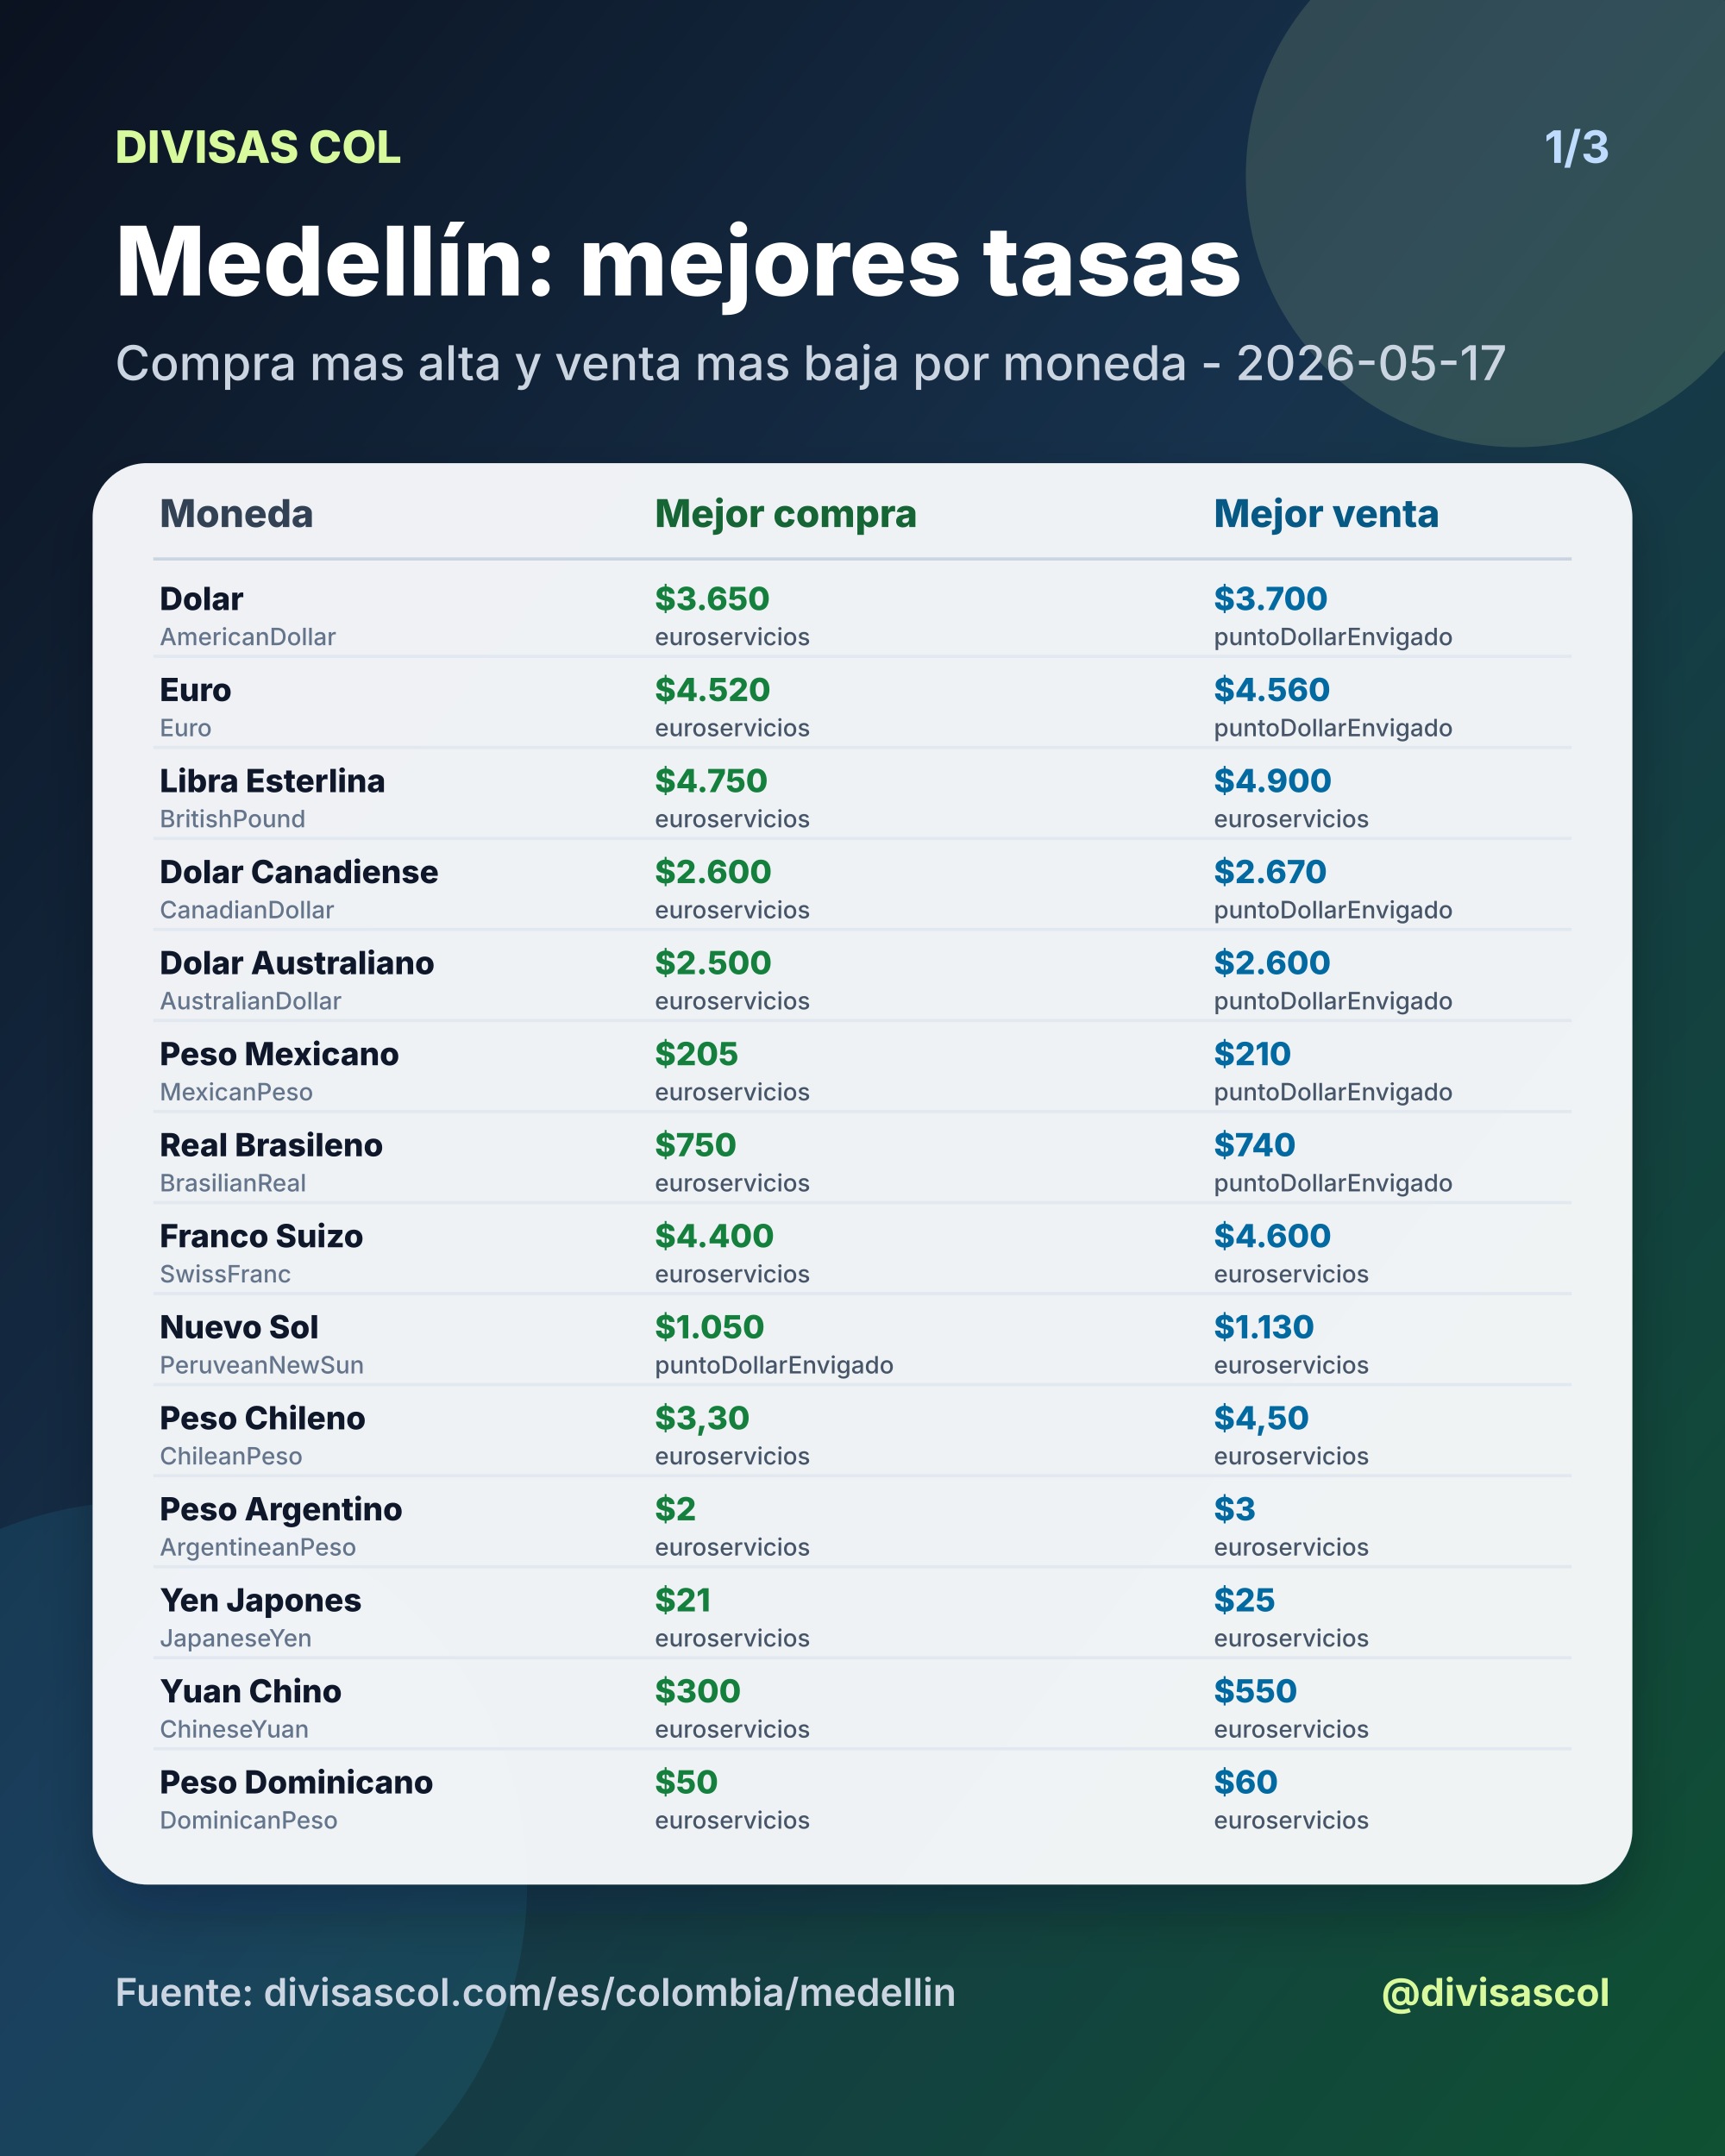
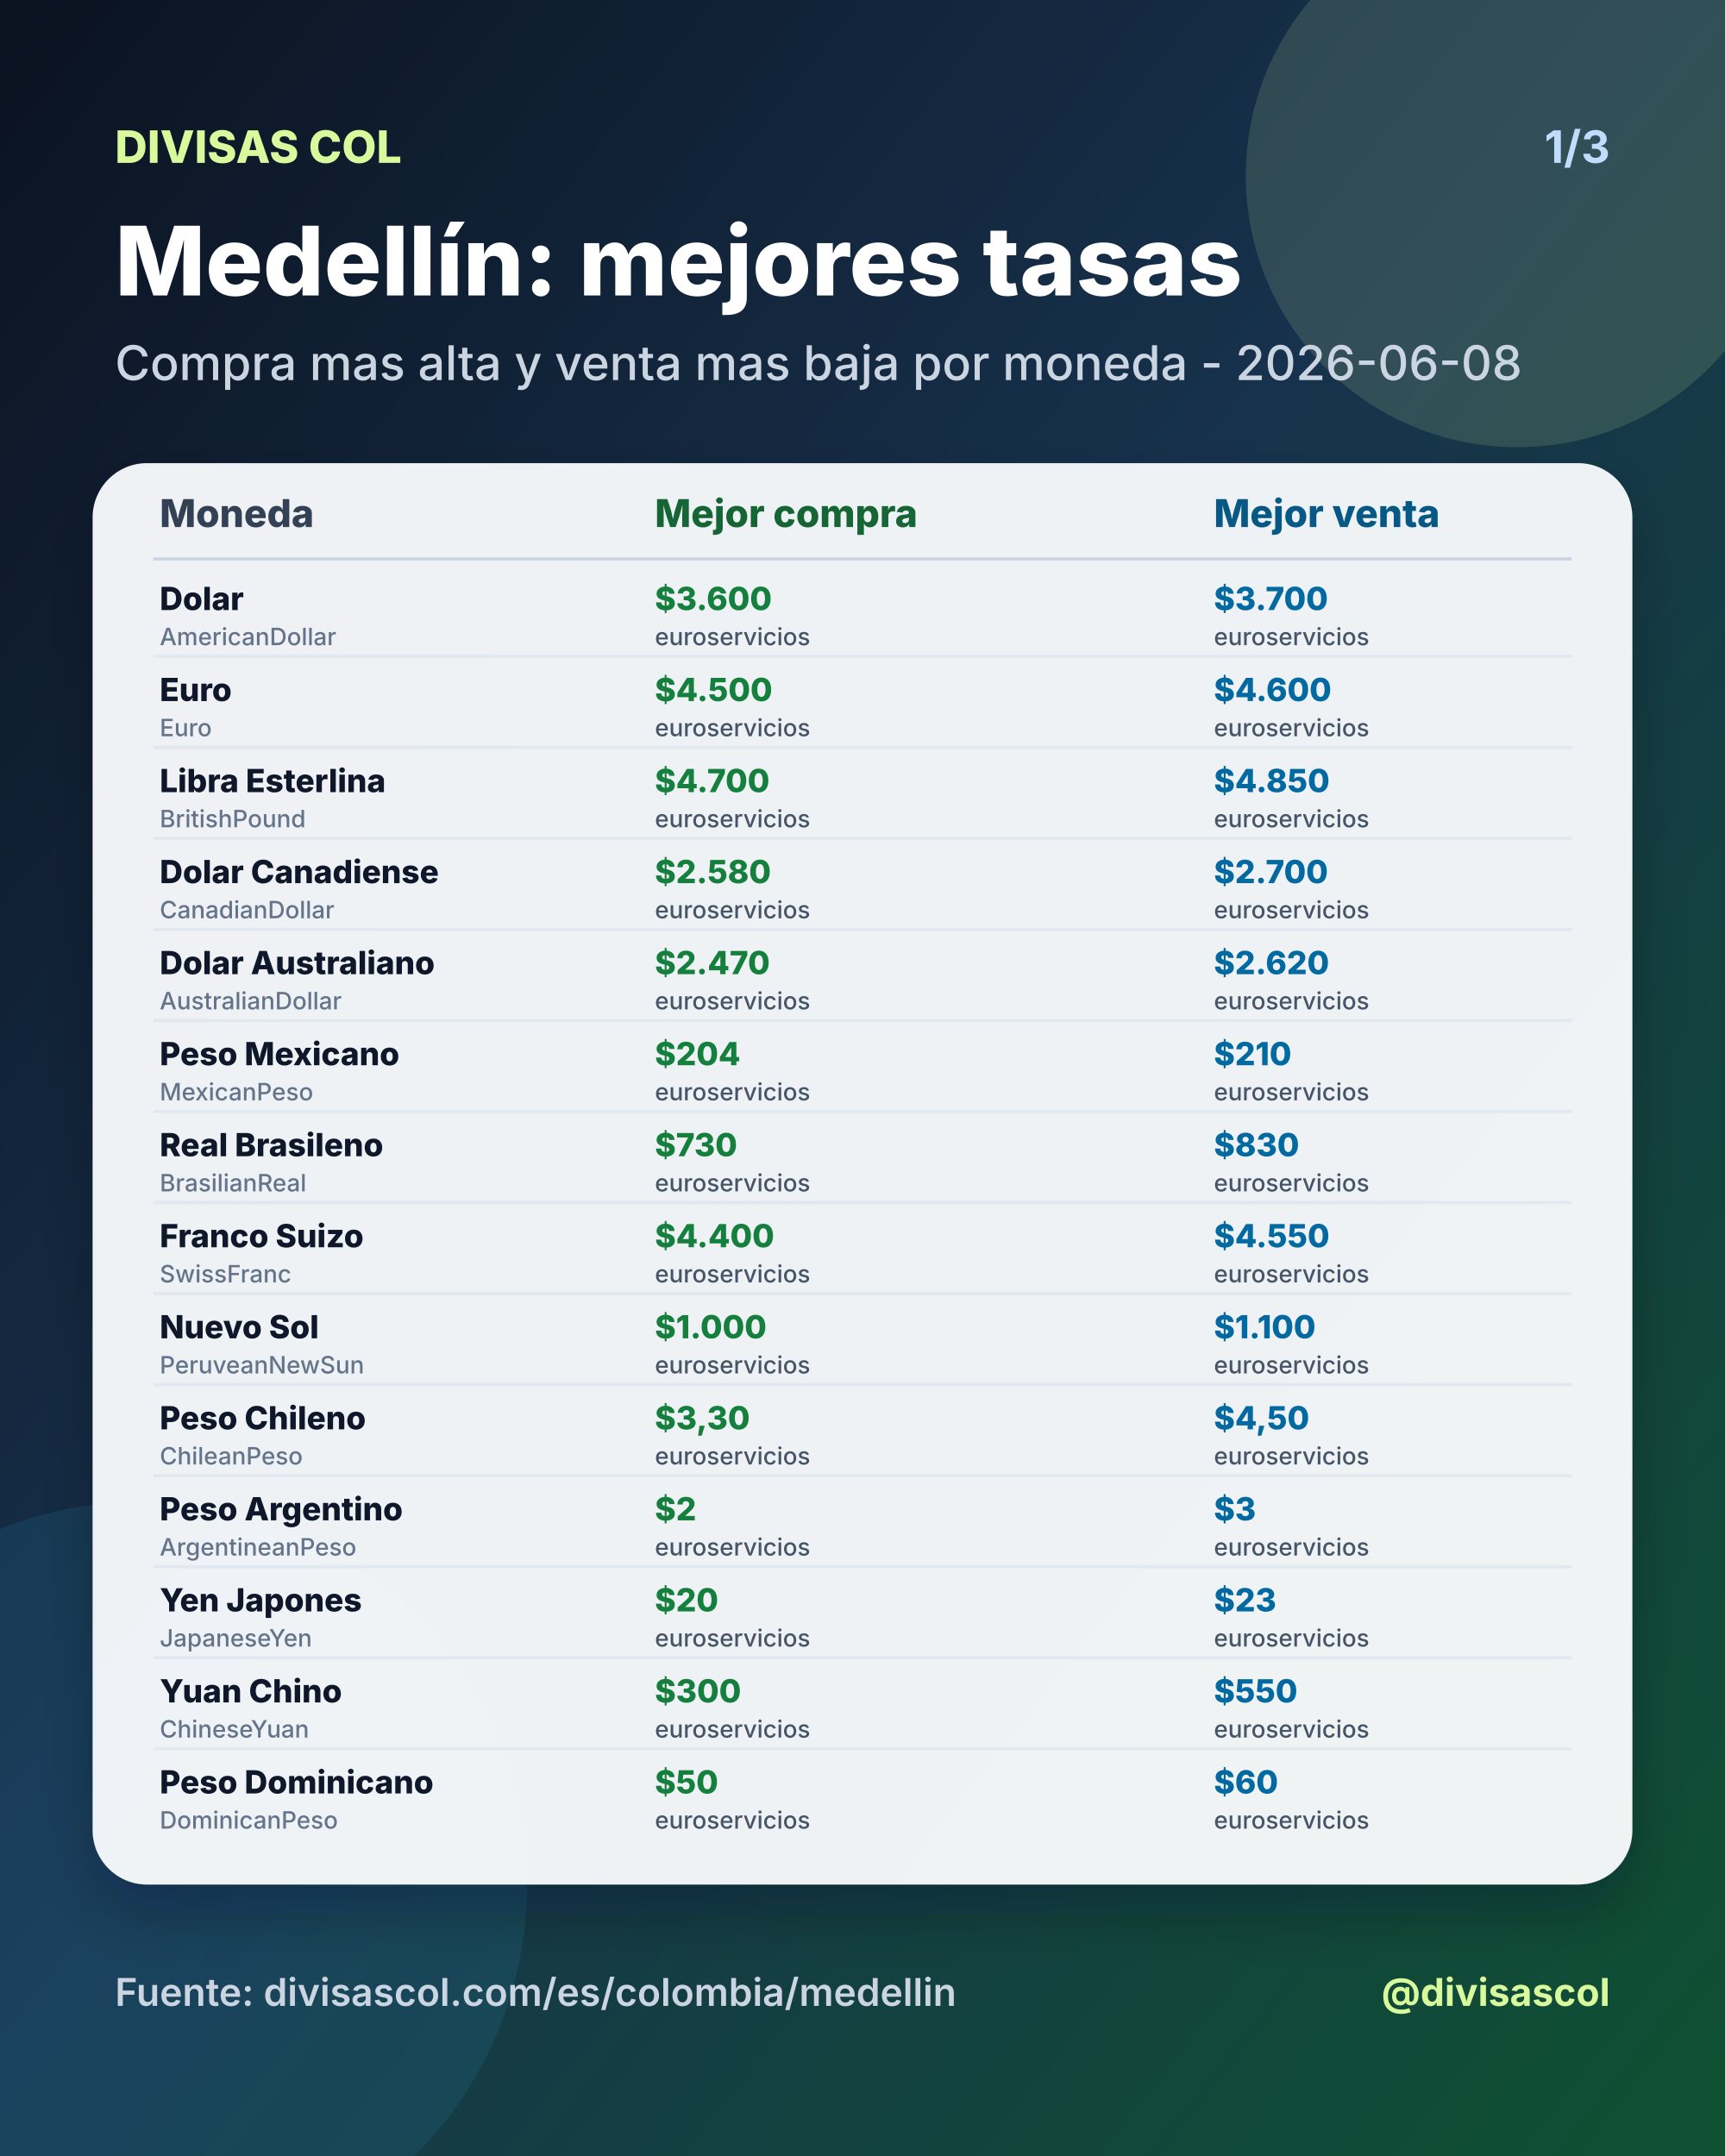
<svg xmlns="http://www.w3.org/2000/svg" width="1080" height="1350" viewBox="0 0 1080 1350">
  <defs>
    <linearGradient id="bg" x1="0" y1="0" x2="1" y2="1">
      <stop offset="0%" stop-color="#0b1220" />
      <stop offset="46%" stop-color="#17324d" />
      <stop offset="100%" stop-color="#0f5132" />
    </linearGradient>
    <filter id="shadow" x="-20%" y="-20%" width="140%" height="140%">
      <feDropShadow dx="0" dy="18" stdDeviation="18" flood-color="#020617" flood-opacity="0.28" />
    </filter>
  </defs>
  <rect width="1080" height="1350" fill="url(#bg)" />
  <circle cx="950" cy="110" r="170" fill="#d9f99d" opacity="0.14" />
  <circle cx="90" cy="1180" r="240" fill="#38bdf8" opacity="0.10" />
  <text x="72" y="102" fill="#d9f99d" font-size="28" font-family="Inter, Arial, sans-serif" font-weight="800" text-anchor="start">DIVISAS COL</text>
  <text x="1008" y="102" fill="#bfdbfe" font-size="28" font-family="Inter, Arial, sans-serif" font-weight="700" text-anchor="end">1/3</text>
  <text x="72" y="185" fill="#ffffff" font-size="60" font-family="Inter, Arial, sans-serif" font-weight="800" text-anchor="start">Medellín: mejores tasas</text>
-   <text x="72" y="238" fill="#cbd5e1" font-size="30" font-family="Inter, Arial, sans-serif" font-weight="500" text-anchor="start">Compra mas alta y venta mas baja por moneda - 2026-05-17</text>
+   <text x="72" y="238" fill="#cbd5e1" font-size="30" font-family="Inter, Arial, sans-serif" font-weight="500" text-anchor="start">Compra mas alta y venta mas baja por moneda - 2026-06-08</text>
  <rect x="58" y="290" width="964" height="890" rx="34" fill="#f8fafc" opacity="0.96" filter="url(#shadow)" />
  <text x="100" y="330" fill="#334155" font-size="24" font-family="Inter, Arial, sans-serif" font-weight="800" text-anchor="start">Moneda</text>
  <text x="410" y="330" fill="#166534" font-size="24" font-family="Inter, Arial, sans-serif" font-weight="800" text-anchor="start">Mejor compra</text>
  <text x="760" y="330" fill="#075985" font-size="24" font-family="Inter, Arial, sans-serif" font-weight="800" text-anchor="start">Mejor venta</text>
  <line x1="96" y1="350" x2="984" y2="350" stroke="#cbd5e1" stroke-width="2" />
  <text x="100" y="382" fill="#0f172a" font-size="20" font-family="Inter, Arial, sans-serif" font-weight="800" text-anchor="start">Dolar</text>
  <text x="100" y="404" fill="#64748b" font-size="15" font-family="Inter, Arial, sans-serif" font-weight="500" text-anchor="start">AmericanDollar</text>
-   <text x="410" y="382" fill="#15803d" font-size="20" font-family="Inter, Arial, sans-serif" font-weight="800" text-anchor="start">$3.650</text>
+   <text x="410" y="382" fill="#15803d" font-size="20" font-family="Inter, Arial, sans-serif" font-weight="800" text-anchor="start">$3.600</text>
  <text x="410" y="404" fill="#475569" font-size="15" font-family="Inter, Arial, sans-serif" font-weight="500" text-anchor="start">euroservicios</text>
  <text x="760" y="382" fill="#0369a1" font-size="20" font-family="Inter, Arial, sans-serif" font-weight="800" text-anchor="start">$3.700</text>
-   <text x="760" y="404" fill="#475569" font-size="15" font-family="Inter, Arial, sans-serif" font-weight="500" text-anchor="start">puntoDollarEnvigado</text>
+   <text x="760" y="404" fill="#475569" font-size="15" font-family="Inter, Arial, sans-serif" font-weight="500" text-anchor="start">euroservicios</text>
  <line x1="96" y1="411" x2="984" y2="411" stroke="#e2e8f0" stroke-width="2" />
  <text x="100" y="439" fill="#0f172a" font-size="20" font-family="Inter, Arial, sans-serif" font-weight="800" text-anchor="start">Euro</text>
  <text x="100" y="461" fill="#64748b" font-size="15" font-family="Inter, Arial, sans-serif" font-weight="500" text-anchor="start">Euro</text>
-   <text x="410" y="439" fill="#15803d" font-size="20" font-family="Inter, Arial, sans-serif" font-weight="800" text-anchor="start">$4.520</text>
+   <text x="410" y="439" fill="#15803d" font-size="20" font-family="Inter, Arial, sans-serif" font-weight="800" text-anchor="start">$4.500</text>
  <text x="410" y="461" fill="#475569" font-size="15" font-family="Inter, Arial, sans-serif" font-weight="500" text-anchor="start">euroservicios</text>
-   <text x="760" y="439" fill="#0369a1" font-size="20" font-family="Inter, Arial, sans-serif" font-weight="800" text-anchor="start">$4.560</text>
-   <text x="760" y="461" fill="#475569" font-size="15" font-family="Inter, Arial, sans-serif" font-weight="500" text-anchor="start">puntoDollarEnvigado</text>
+   <text x="760" y="439" fill="#0369a1" font-size="20" font-family="Inter, Arial, sans-serif" font-weight="800" text-anchor="start">$4.600</text>
+   <text x="760" y="461" fill="#475569" font-size="15" font-family="Inter, Arial, sans-serif" font-weight="500" text-anchor="start">euroservicios</text>
  <line x1="96" y1="468" x2="984" y2="468" stroke="#e2e8f0" stroke-width="2" />
  <text x="100" y="496" fill="#0f172a" font-size="20" font-family="Inter, Arial, sans-serif" font-weight="800" text-anchor="start">Libra Esterlina</text>
  <text x="100" y="518" fill="#64748b" font-size="15" font-family="Inter, Arial, sans-serif" font-weight="500" text-anchor="start">BritishPound</text>
-   <text x="410" y="496" fill="#15803d" font-size="20" font-family="Inter, Arial, sans-serif" font-weight="800" text-anchor="start">$4.750</text>
+   <text x="410" y="496" fill="#15803d" font-size="20" font-family="Inter, Arial, sans-serif" font-weight="800" text-anchor="start">$4.700</text>
  <text x="410" y="518" fill="#475569" font-size="15" font-family="Inter, Arial, sans-serif" font-weight="500" text-anchor="start">euroservicios</text>
-   <text x="760" y="496" fill="#0369a1" font-size="20" font-family="Inter, Arial, sans-serif" font-weight="800" text-anchor="start">$4.900</text>
+   <text x="760" y="496" fill="#0369a1" font-size="20" font-family="Inter, Arial, sans-serif" font-weight="800" text-anchor="start">$4.850</text>
  <text x="760" y="518" fill="#475569" font-size="15" font-family="Inter, Arial, sans-serif" font-weight="500" text-anchor="start">euroservicios</text>
  <line x1="96" y1="525" x2="984" y2="525" stroke="#e2e8f0" stroke-width="2" />
  <text x="100" y="553" fill="#0f172a" font-size="20" font-family="Inter, Arial, sans-serif" font-weight="800" text-anchor="start">Dolar Canadiense</text>
  <text x="100" y="575" fill="#64748b" font-size="15" font-family="Inter, Arial, sans-serif" font-weight="500" text-anchor="start">CanadianDollar</text>
-   <text x="410" y="553" fill="#15803d" font-size="20" font-family="Inter, Arial, sans-serif" font-weight="800" text-anchor="start">$2.600</text>
+   <text x="410" y="553" fill="#15803d" font-size="20" font-family="Inter, Arial, sans-serif" font-weight="800" text-anchor="start">$2.580</text>
  <text x="410" y="575" fill="#475569" font-size="15" font-family="Inter, Arial, sans-serif" font-weight="500" text-anchor="start">euroservicios</text>
-   <text x="760" y="553" fill="#0369a1" font-size="20" font-family="Inter, Arial, sans-serif" font-weight="800" text-anchor="start">$2.670</text>
-   <text x="760" y="575" fill="#475569" font-size="15" font-family="Inter, Arial, sans-serif" font-weight="500" text-anchor="start">puntoDollarEnvigado</text>
+   <text x="760" y="553" fill="#0369a1" font-size="20" font-family="Inter, Arial, sans-serif" font-weight="800" text-anchor="start">$2.700</text>
+   <text x="760" y="575" fill="#475569" font-size="15" font-family="Inter, Arial, sans-serif" font-weight="500" text-anchor="start">euroservicios</text>
  <line x1="96" y1="582" x2="984" y2="582" stroke="#e2e8f0" stroke-width="2" />
  <text x="100" y="610" fill="#0f172a" font-size="20" font-family="Inter, Arial, sans-serif" font-weight="800" text-anchor="start">Dolar Australiano</text>
  <text x="100" y="632" fill="#64748b" font-size="15" font-family="Inter, Arial, sans-serif" font-weight="500" text-anchor="start">AustralianDollar</text>
-   <text x="410" y="610" fill="#15803d" font-size="20" font-family="Inter, Arial, sans-serif" font-weight="800" text-anchor="start">$2.500</text>
+   <text x="410" y="610" fill="#15803d" font-size="20" font-family="Inter, Arial, sans-serif" font-weight="800" text-anchor="start">$2.470</text>
  <text x="410" y="632" fill="#475569" font-size="15" font-family="Inter, Arial, sans-serif" font-weight="500" text-anchor="start">euroservicios</text>
-   <text x="760" y="610" fill="#0369a1" font-size="20" font-family="Inter, Arial, sans-serif" font-weight="800" text-anchor="start">$2.600</text>
-   <text x="760" y="632" fill="#475569" font-size="15" font-family="Inter, Arial, sans-serif" font-weight="500" text-anchor="start">puntoDollarEnvigado</text>
+   <text x="760" y="610" fill="#0369a1" font-size="20" font-family="Inter, Arial, sans-serif" font-weight="800" text-anchor="start">$2.620</text>
+   <text x="760" y="632" fill="#475569" font-size="15" font-family="Inter, Arial, sans-serif" font-weight="500" text-anchor="start">euroservicios</text>
  <line x1="96" y1="639" x2="984" y2="639" stroke="#e2e8f0" stroke-width="2" />
  <text x="100" y="667" fill="#0f172a" font-size="20" font-family="Inter, Arial, sans-serif" font-weight="800" text-anchor="start">Peso Mexicano</text>
  <text x="100" y="689" fill="#64748b" font-size="15" font-family="Inter, Arial, sans-serif" font-weight="500" text-anchor="start">MexicanPeso</text>
-   <text x="410" y="667" fill="#15803d" font-size="20" font-family="Inter, Arial, sans-serif" font-weight="800" text-anchor="start">$205</text>
+   <text x="410" y="667" fill="#15803d" font-size="20" font-family="Inter, Arial, sans-serif" font-weight="800" text-anchor="start">$204</text>
  <text x="410" y="689" fill="#475569" font-size="15" font-family="Inter, Arial, sans-serif" font-weight="500" text-anchor="start">euroservicios</text>
  <text x="760" y="667" fill="#0369a1" font-size="20" font-family="Inter, Arial, sans-serif" font-weight="800" text-anchor="start">$210</text>
-   <text x="760" y="689" fill="#475569" font-size="15" font-family="Inter, Arial, sans-serif" font-weight="500" text-anchor="start">puntoDollarEnvigado</text>
+   <text x="760" y="689" fill="#475569" font-size="15" font-family="Inter, Arial, sans-serif" font-weight="500" text-anchor="start">euroservicios</text>
  <line x1="96" y1="696" x2="984" y2="696" stroke="#e2e8f0" stroke-width="2" />
  <text x="100" y="724" fill="#0f172a" font-size="20" font-family="Inter, Arial, sans-serif" font-weight="800" text-anchor="start">Real Brasileno</text>
  <text x="100" y="746" fill="#64748b" font-size="15" font-family="Inter, Arial, sans-serif" font-weight="500" text-anchor="start">BrasilianReal</text>
-   <text x="410" y="724" fill="#15803d" font-size="20" font-family="Inter, Arial, sans-serif" font-weight="800" text-anchor="start">$750</text>
+   <text x="410" y="724" fill="#15803d" font-size="20" font-family="Inter, Arial, sans-serif" font-weight="800" text-anchor="start">$730</text>
  <text x="410" y="746" fill="#475569" font-size="15" font-family="Inter, Arial, sans-serif" font-weight="500" text-anchor="start">euroservicios</text>
-   <text x="760" y="724" fill="#0369a1" font-size="20" font-family="Inter, Arial, sans-serif" font-weight="800" text-anchor="start">$740</text>
-   <text x="760" y="746" fill="#475569" font-size="15" font-family="Inter, Arial, sans-serif" font-weight="500" text-anchor="start">puntoDollarEnvigado</text>
+   <text x="760" y="724" fill="#0369a1" font-size="20" font-family="Inter, Arial, sans-serif" font-weight="800" text-anchor="start">$830</text>
+   <text x="760" y="746" fill="#475569" font-size="15" font-family="Inter, Arial, sans-serif" font-weight="500" text-anchor="start">euroservicios</text>
  <line x1="96" y1="753" x2="984" y2="753" stroke="#e2e8f0" stroke-width="2" />
  <text x="100" y="781" fill="#0f172a" font-size="20" font-family="Inter, Arial, sans-serif" font-weight="800" text-anchor="start">Franco Suizo</text>
  <text x="100" y="803" fill="#64748b" font-size="15" font-family="Inter, Arial, sans-serif" font-weight="500" text-anchor="start">SwissFranc</text>
  <text x="410" y="781" fill="#15803d" font-size="20" font-family="Inter, Arial, sans-serif" font-weight="800" text-anchor="start">$4.400</text>
  <text x="410" y="803" fill="#475569" font-size="15" font-family="Inter, Arial, sans-serif" font-weight="500" text-anchor="start">euroservicios</text>
-   <text x="760" y="781" fill="#0369a1" font-size="20" font-family="Inter, Arial, sans-serif" font-weight="800" text-anchor="start">$4.600</text>
+   <text x="760" y="781" fill="#0369a1" font-size="20" font-family="Inter, Arial, sans-serif" font-weight="800" text-anchor="start">$4.550</text>
  <text x="760" y="803" fill="#475569" font-size="15" font-family="Inter, Arial, sans-serif" font-weight="500" text-anchor="start">euroservicios</text>
  <line x1="96" y1="810" x2="984" y2="810" stroke="#e2e8f0" stroke-width="2" />
  <text x="100" y="838" fill="#0f172a" font-size="20" font-family="Inter, Arial, sans-serif" font-weight="800" text-anchor="start">Nuevo Sol</text>
  <text x="100" y="860" fill="#64748b" font-size="15" font-family="Inter, Arial, sans-serif" font-weight="500" text-anchor="start">PeruveanNewSun</text>
-   <text x="410" y="838" fill="#15803d" font-size="20" font-family="Inter, Arial, sans-serif" font-weight="800" text-anchor="start">$1.050</text>
-   <text x="410" y="860" fill="#475569" font-size="15" font-family="Inter, Arial, sans-serif" font-weight="500" text-anchor="start">puntoDollarEnvigado</text>
-   <text x="760" y="838" fill="#0369a1" font-size="20" font-family="Inter, Arial, sans-serif" font-weight="800" text-anchor="start">$1.130</text>
+   <text x="410" y="838" fill="#15803d" font-size="20" font-family="Inter, Arial, sans-serif" font-weight="800" text-anchor="start">$1.000</text>
+   <text x="410" y="860" fill="#475569" font-size="15" font-family="Inter, Arial, sans-serif" font-weight="500" text-anchor="start">euroservicios</text>
+   <text x="760" y="838" fill="#0369a1" font-size="20" font-family="Inter, Arial, sans-serif" font-weight="800" text-anchor="start">$1.100</text>
  <text x="760" y="860" fill="#475569" font-size="15" font-family="Inter, Arial, sans-serif" font-weight="500" text-anchor="start">euroservicios</text>
  <line x1="96" y1="867" x2="984" y2="867" stroke="#e2e8f0" stroke-width="2" />
  <text x="100" y="895" fill="#0f172a" font-size="20" font-family="Inter, Arial, sans-serif" font-weight="800" text-anchor="start">Peso Chileno</text>
  <text x="100" y="917" fill="#64748b" font-size="15" font-family="Inter, Arial, sans-serif" font-weight="500" text-anchor="start">ChileanPeso</text>
  <text x="410" y="895" fill="#15803d" font-size="20" font-family="Inter, Arial, sans-serif" font-weight="800" text-anchor="start">$3,30</text>
  <text x="410" y="917" fill="#475569" font-size="15" font-family="Inter, Arial, sans-serif" font-weight="500" text-anchor="start">euroservicios</text>
  <text x="760" y="895" fill="#0369a1" font-size="20" font-family="Inter, Arial, sans-serif" font-weight="800" text-anchor="start">$4,50</text>
  <text x="760" y="917" fill="#475569" font-size="15" font-family="Inter, Arial, sans-serif" font-weight="500" text-anchor="start">euroservicios</text>
  <line x1="96" y1="924" x2="984" y2="924" stroke="#e2e8f0" stroke-width="2" />
  <text x="100" y="952" fill="#0f172a" font-size="20" font-family="Inter, Arial, sans-serif" font-weight="800" text-anchor="start">Peso Argentino</text>
  <text x="100" y="974" fill="#64748b" font-size="15" font-family="Inter, Arial, sans-serif" font-weight="500" text-anchor="start">ArgentineanPeso</text>
  <text x="410" y="952" fill="#15803d" font-size="20" font-family="Inter, Arial, sans-serif" font-weight="800" text-anchor="start">$2</text>
  <text x="410" y="974" fill="#475569" font-size="15" font-family="Inter, Arial, sans-serif" font-weight="500" text-anchor="start">euroservicios</text>
  <text x="760" y="952" fill="#0369a1" font-size="20" font-family="Inter, Arial, sans-serif" font-weight="800" text-anchor="start">$3</text>
  <text x="760" y="974" fill="#475569" font-size="15" font-family="Inter, Arial, sans-serif" font-weight="500" text-anchor="start">euroservicios</text>
  <line x1="96" y1="981" x2="984" y2="981" stroke="#e2e8f0" stroke-width="2" />
  <text x="100" y="1009" fill="#0f172a" font-size="20" font-family="Inter, Arial, sans-serif" font-weight="800" text-anchor="start">Yen Japones</text>
  <text x="100" y="1031" fill="#64748b" font-size="15" font-family="Inter, Arial, sans-serif" font-weight="500" text-anchor="start">JapaneseYen</text>
-   <text x="410" y="1009" fill="#15803d" font-size="20" font-family="Inter, Arial, sans-serif" font-weight="800" text-anchor="start">$21</text>
+   <text x="410" y="1009" fill="#15803d" font-size="20" font-family="Inter, Arial, sans-serif" font-weight="800" text-anchor="start">$20</text>
  <text x="410" y="1031" fill="#475569" font-size="15" font-family="Inter, Arial, sans-serif" font-weight="500" text-anchor="start">euroservicios</text>
-   <text x="760" y="1009" fill="#0369a1" font-size="20" font-family="Inter, Arial, sans-serif" font-weight="800" text-anchor="start">$25</text>
+   <text x="760" y="1009" fill="#0369a1" font-size="20" font-family="Inter, Arial, sans-serif" font-weight="800" text-anchor="start">$23</text>
  <text x="760" y="1031" fill="#475569" font-size="15" font-family="Inter, Arial, sans-serif" font-weight="500" text-anchor="start">euroservicios</text>
  <line x1="96" y1="1038" x2="984" y2="1038" stroke="#e2e8f0" stroke-width="2" />
  <text x="100" y="1066" fill="#0f172a" font-size="20" font-family="Inter, Arial, sans-serif" font-weight="800" text-anchor="start">Yuan Chino</text>
  <text x="100" y="1088" fill="#64748b" font-size="15" font-family="Inter, Arial, sans-serif" font-weight="500" text-anchor="start">ChineseYuan</text>
  <text x="410" y="1066" fill="#15803d" font-size="20" font-family="Inter, Arial, sans-serif" font-weight="800" text-anchor="start">$300</text>
  <text x="410" y="1088" fill="#475569" font-size="15" font-family="Inter, Arial, sans-serif" font-weight="500" text-anchor="start">euroservicios</text>
  <text x="760" y="1066" fill="#0369a1" font-size="20" font-family="Inter, Arial, sans-serif" font-weight="800" text-anchor="start">$550</text>
  <text x="760" y="1088" fill="#475569" font-size="15" font-family="Inter, Arial, sans-serif" font-weight="500" text-anchor="start">euroservicios</text>
  <line x1="96" y1="1095" x2="984" y2="1095" stroke="#e2e8f0" stroke-width="2" />
  <text x="100" y="1123" fill="#0f172a" font-size="20" font-family="Inter, Arial, sans-serif" font-weight="800" text-anchor="start">Peso Dominicano</text>
  <text x="100" y="1145" fill="#64748b" font-size="15" font-family="Inter, Arial, sans-serif" font-weight="500" text-anchor="start">DominicanPeso</text>
  <text x="410" y="1123" fill="#15803d" font-size="20" font-family="Inter, Arial, sans-serif" font-weight="800" text-anchor="start">$50</text>
  <text x="410" y="1145" fill="#475569" font-size="15" font-family="Inter, Arial, sans-serif" font-weight="500" text-anchor="start">euroservicios</text>
  <text x="760" y="1123" fill="#0369a1" font-size="20" font-family="Inter, Arial, sans-serif" font-weight="800" text-anchor="start">$60</text>
  <text x="760" y="1145" fill="#475569" font-size="15" font-family="Inter, Arial, sans-serif" font-weight="500" text-anchor="start">euroservicios</text>
  <text x="72" y="1256" fill="#cbd5e1" font-size="24" font-family="Inter, Arial, sans-serif" font-weight="600" text-anchor="start">Fuente: divisascol.com/es/colombia/medellin</text>
  <text x="1008" y="1256" fill="#d9f99d" font-size="24" font-family="Inter, Arial, sans-serif" font-weight="700" text-anchor="end">@divisascol</text>
</svg>
